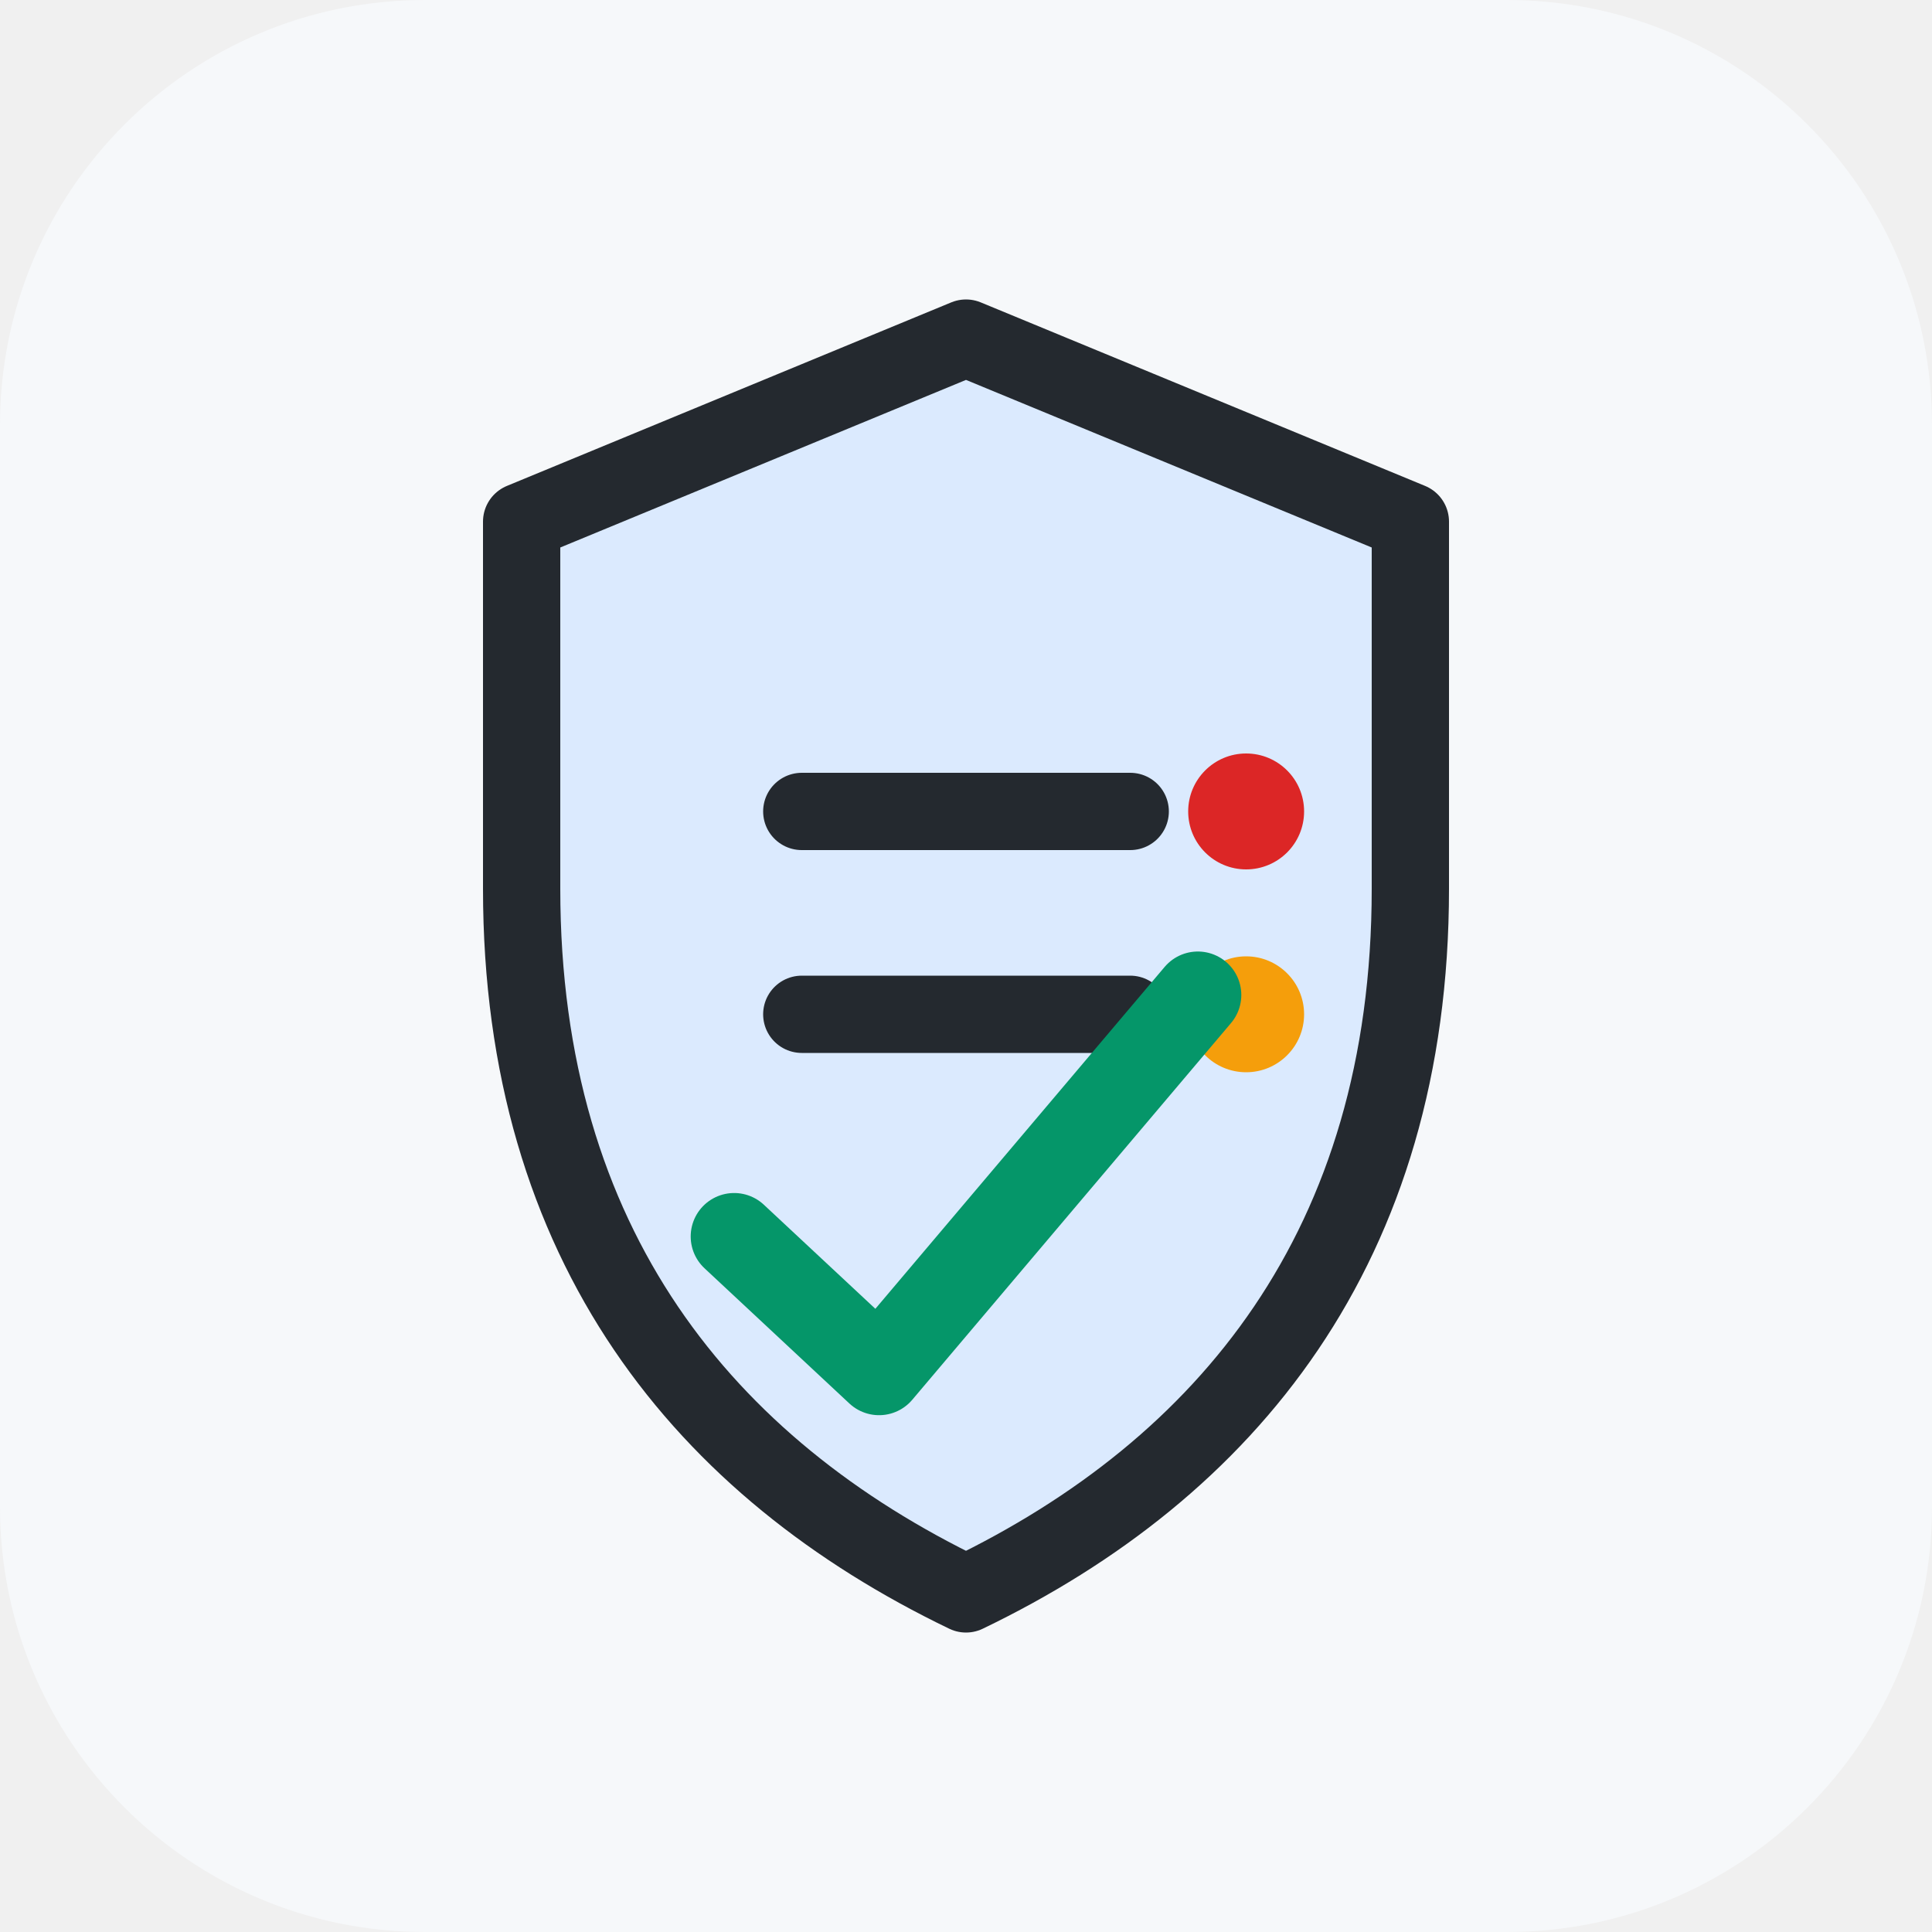
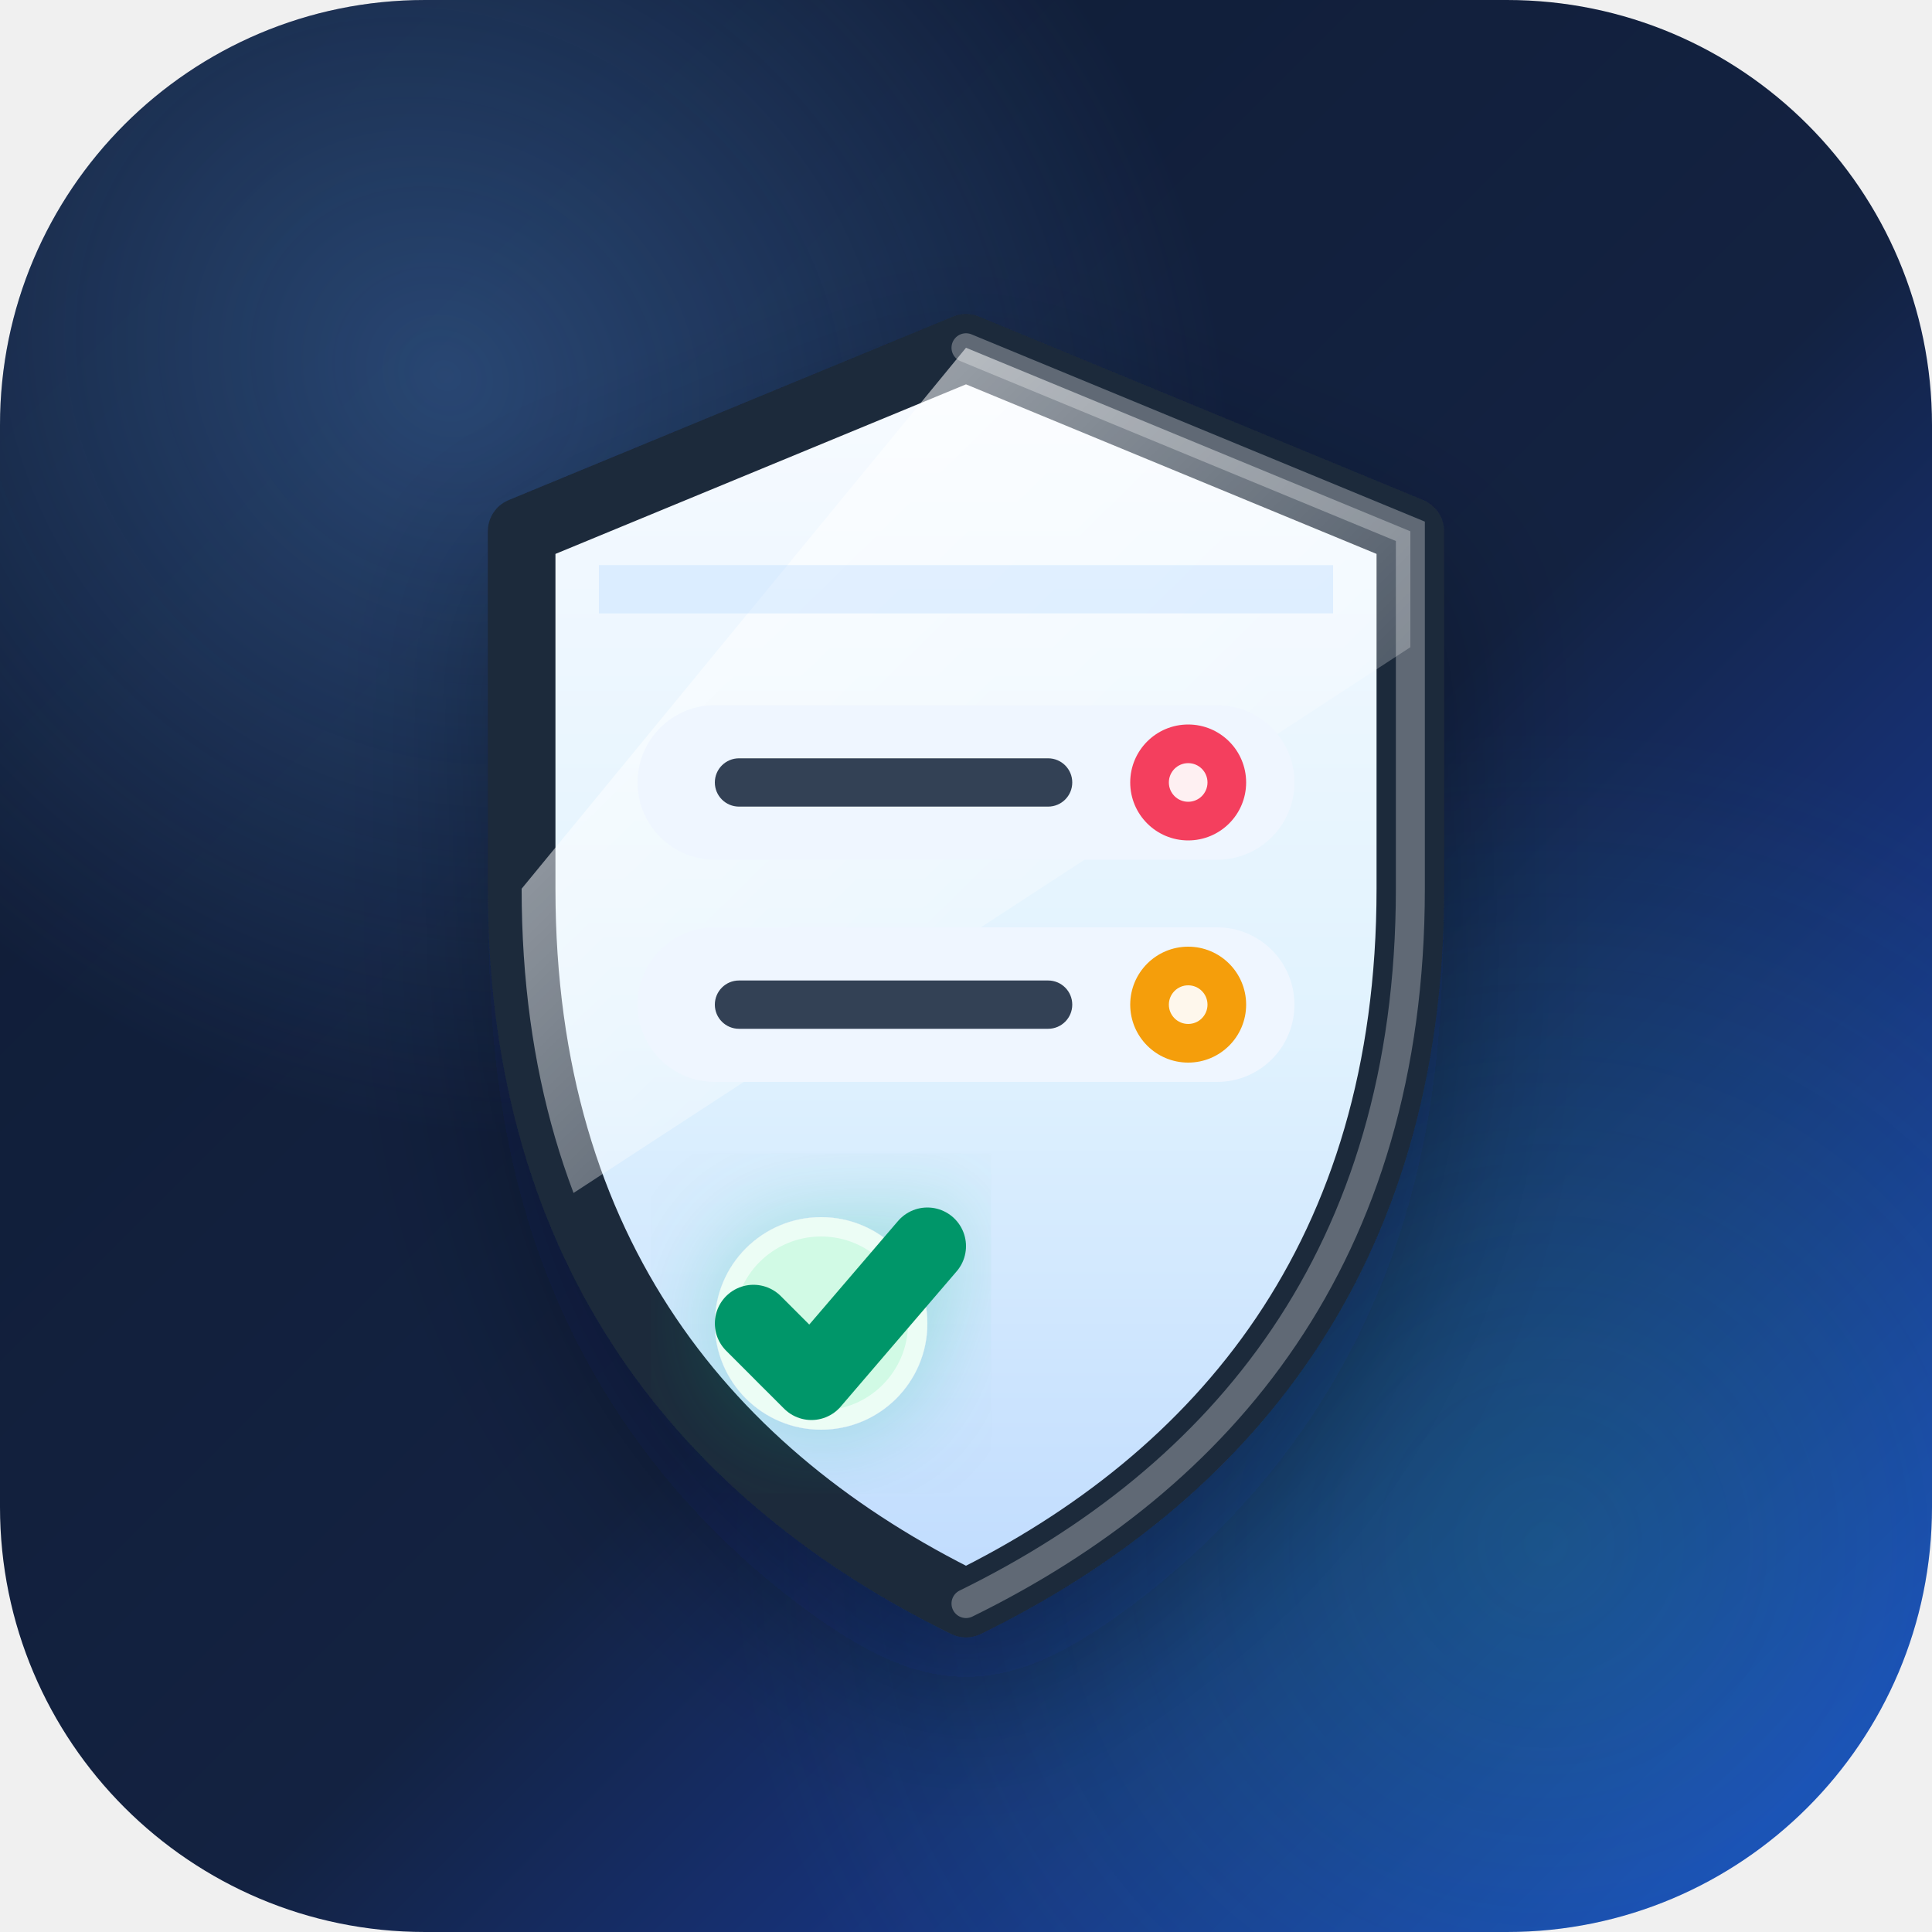
<svg xmlns="http://www.w3.org/2000/svg" width="400" height="400" viewBox="0 0 400 400" role="img" aria-labelledby="title desc">
-   <rect width="400" height="400" rx="88" fill="#f6f8fa" />
-   <path d="M200 70 292 108v76c0 74-38 120-92 146-54-26-92-72-92-146v-76z" fill="#dbeafe" stroke="#24292f" stroke-width="16" stroke-linejoin="round" />
-   <path d="M166 168h68M166 210h68" stroke="#24292f" stroke-width="16" stroke-linecap="round" />
-   <circle cx="258" cy="168" r="12" fill="#dc2626" />
-   <circle cx="258" cy="210" r="12" fill="#f59e0b" />
-   <path d="m152 256 30 28 66-78" fill="none" stroke="#059669" stroke-width="18" stroke-linecap="round" stroke-linejoin="round" />
+   <defs>
+     <linearGradient id="a" x1="0" y1="0" x2="1" y2="1">
+       <stop offset="0%" stop-color="#0f1b33" />
+       <stop offset="55%" stop-color="#132241" />
+       <stop offset="100%" stop-color="#1d4ed8" />
+     </linearGradient>
+     <linearGradient id="e" x1="0" y1="0" x2="0" y2="1">
+       <stop offset="0%" stop-color="#f8fbff" />
+       <stop offset="55%" stop-color="#e0f2fe" />
+       <stop offset="100%" stop-color="#bfdbfe" />
+     </linearGradient>
+     <linearGradient id="g" x1="0" y1="0" x2="1" y2="1">
+       <stop offset="0%" stop-color="#fff" stop-opacity=".72" />
+       <stop offset="100%" stop-color="#fff" stop-opacity="0" />
+     </linearGradient>
+     <radialGradient id="b" cx="0" cy="0" r="1" gradientUnits="userSpaceOnUse" gradientTransform="rotate(35 -77.692 184.893)scale(170 150)">
+       <stop offset="0%" stop-color="#60a5fa" stop-opacity=".3" />
+       <stop offset="100%" stop-color="#60a5fa" stop-opacity="0" />
+     </radialGradient>
+     <radialGradient id="c" cx="0" cy="0" r="1" gradientUnits="userSpaceOnUse" gradientTransform="rotate(25 -561.713 881.713)scale(170)">
+       <stop offset="0%" stop-color="#22c55e" stop-opacity=".18" />
+       <stop offset="100%" stop-color="#22c55e" stop-opacity="0" />
+     </radialGradient>
+     <filter id="d" x="-20%" y="-20%" width="140%" height="140%">
+       <feDropShadow dx="0" dy="14" stdDeviation="16" flood-color="#020617" flood-opacity=".3" />
+     </filter>
+     <filter id="h" x="-30%" y="-30%" width="160%" height="160%">
+       <feDropShadow dx="0" dy="0" stdDeviation="10" flood-color="#10b981" flood-opacity=".28" />
+     </filter>
+     <clipPath id="f">
+       <path d="m200 72 92 38v74c0 76-39 122-92 148-53-26-92-72-92-148v-74z" />
+     </clipPath>
+   </defs>
+   <rect width="400" height="400" rx="88" fill="url(#a)" />
+   <rect width="400" height="400" rx="88" fill="url(#b)" />
+   <rect width="400" height="400" rx="88" fill="url(#c)" />
+   <g filter="url(#d)">
+     <path d="m200 72 92 38v74c0 76-39 122-92 148-53-26-92-72-92-148v-74z" fill="url(#e)" stroke="#1e293b" stroke-width="14" stroke-linejoin="round" />
+   </g>
+   <g clip-path="url(#f)">
+     <path d="m200 72 92 38v24L108 254v-70z" fill="url(#g)" />
+     <path d="M124 122h152" stroke="#93c5fd" stroke-width="10" opacity=".22" />
+   </g>
+   <rect x="132" y="146" width="136" height="32" rx="16" fill="#eff6ff" />
+   <rect x="132" y="192" width="136" height="32" rx="16" fill="#eff6ff" />
+   <rect x="148" y="157" width="74" height="10" rx="5" fill="#334155" />
+   <rect x="148" y="203" width="74" height="10" rx="5" fill="#334155" />
+   <circle cx="246" cy="162" r="12" fill="#f43f5e" />
+   <circle cx="246" cy="208" r="12" fill="#f59e0b" />
+   <circle cx="246" cy="162" r="4" fill="#fff" opacity=".92" />
+   <circle cx="246" cy="208" r="4" fill="#fff" opacity=".92" />
+   <g filter="url(#h)">
+     <circle cx="170" cy="274" r="22" fill="#ecfdf5" />
+     <circle cx="170" cy="274" r="18" fill="#d1fae5" />
+     <path d="m156 274 12 12 24-28" fill="none" stroke="#059669" stroke-width="16" stroke-linecap="round" stroke-linejoin="round" />
+   </g>
+   <path d="m200 72 92 38v74c0 76-39 122-92 148" fill="none" stroke="#fff" stroke-opacity=".3" stroke-width="6" stroke-linecap="round" />
</svg>
